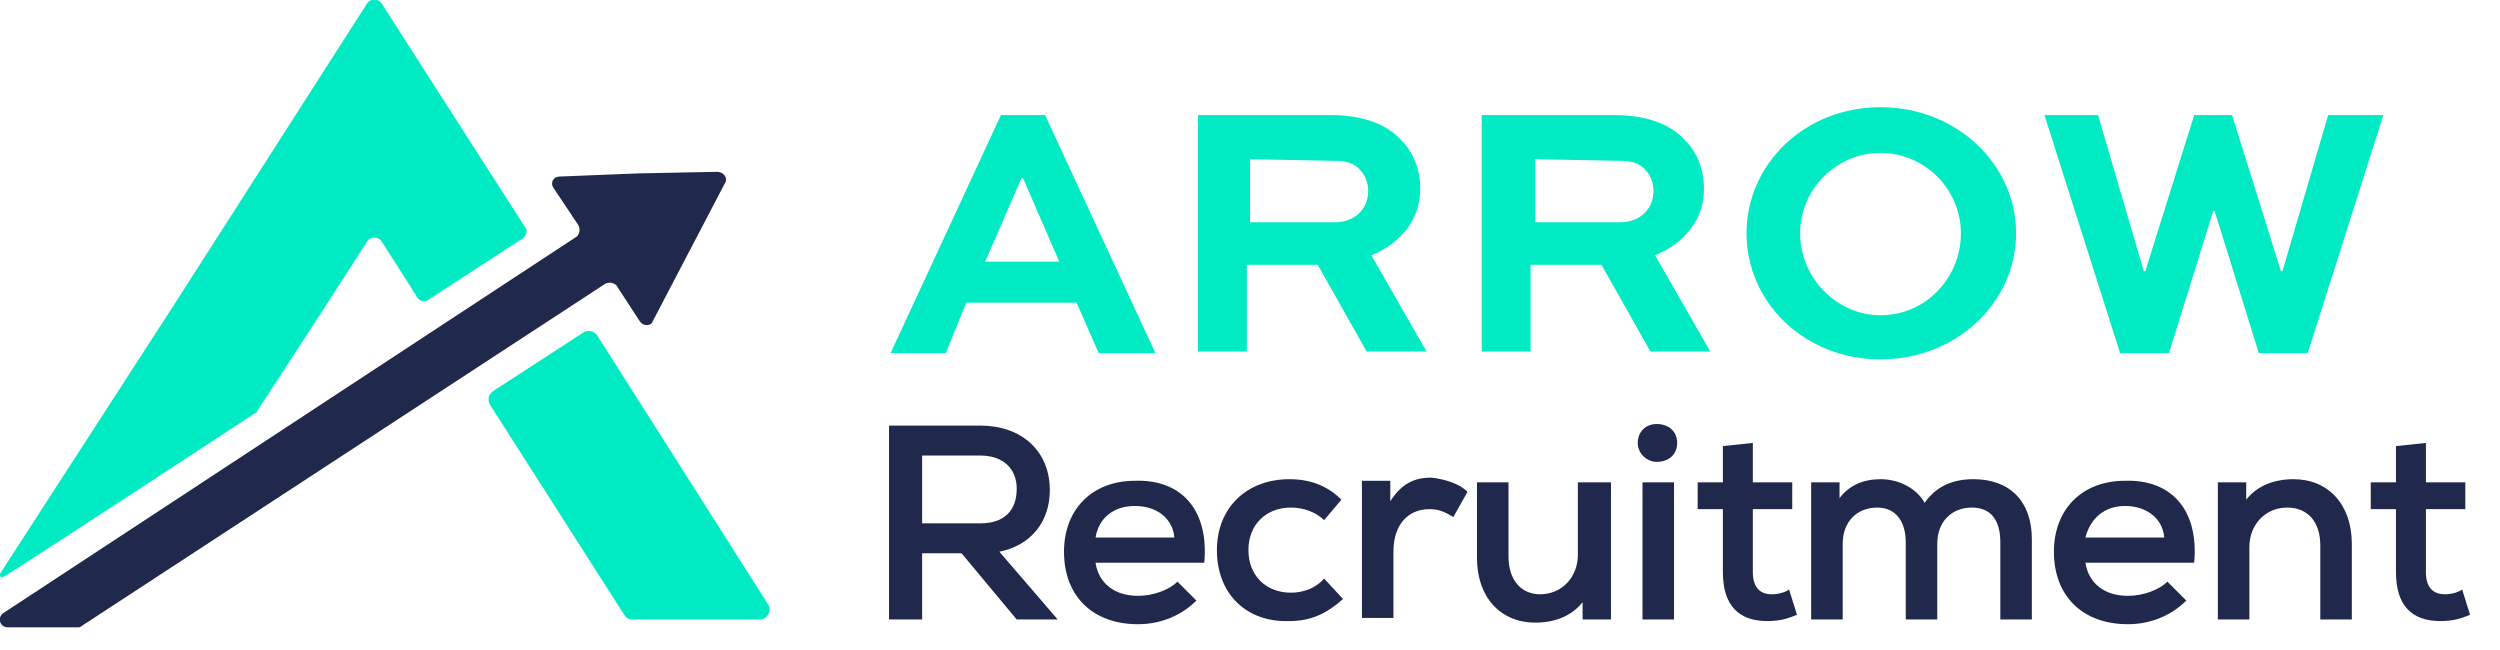
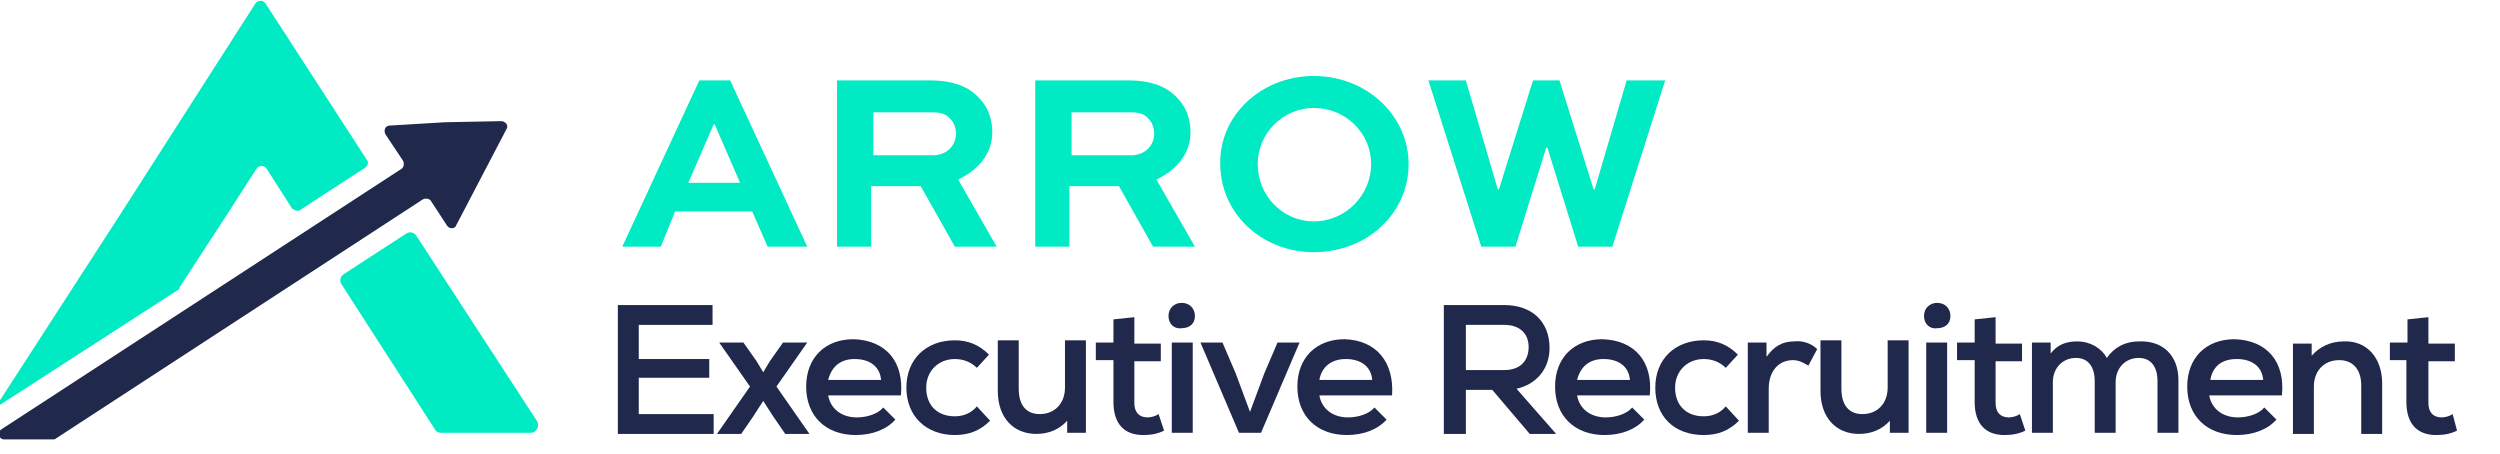
- <svg xmlns="http://www.w3.org/2000/svg" version="1.1" id="Layer_2_00000052807132029509680130000001610037948481132466_" x="0px" y="0px" viewBox="0 0 158.6 41.2" style="enable-background:new 0 0 158.6 41.2;" xml:space="preserve">
+ <svg xmlns="http://www.w3.org/2000/svg" version="1.1" id="Layer_2_00000052807132029509680130000001610037948481132466_" x="0px" y="0px" viewBox="0 0 227 41.2" style="enable-background:new 0 0 227 41.2;" xml:space="preserve">
  <style type="text/css">
	.st0{fill:#00EAC3;}
	.st1{fill:#20294C;}
- 	.st2{enable-background:new    ;}
</style>
-   <g id="Layer_1-2">
-     <path class="st0" d="M16.2,26.2c0.1,0,0.1-0.1,0.1-0.1l4.3-6.6l2.7-4.2c0.2-0.3,0.7-0.3,0.9,0l2.3,3.6c0.1,0.2,0.5,0.3,0.7,0.1   l6-3.9c0.2-0.2,0.3-0.5,0.1-0.7L24.2,0.2c-0.2-0.3-0.7-0.3-0.9,0L11,19.4l-11,17c-0.1,0.1,0.1,0.3,0.2,0.2   C0.2,36.7,16.2,26.2,16.2,26.2z" />
-     <path class="st0" d="M37,21.1l-5.7,3.7c-0.3,0.2-0.4,0.6-0.2,0.9L39.6,39c0.1,0.2,0.3,0.3,0.5,0.3h8.1c0.5,0,0.8-0.6,0.5-1   L37.9,21.3C37.7,21,37.3,20.9,37,21.1L37,21.1z" />
-     <path class="st1" d="M40.5,11l-5,0.2c-0.4,0-0.6,0.4-0.4,0.7l1.6,2.4c0.1,0.2,0.1,0.5-0.1,0.7L0.2,38.9c-0.4,0.3-0.2,0.9,0.3,0.9   h4.4c0.1,0,0.2,0,0.3-0.1L38.4,18c0.2-0.1,0.5-0.1,0.7,0.1l1.5,2.3c0.2,0.3,0.7,0.3,0.8,0l2.3-4.4l2.3-4.4c0.2-0.3-0.1-0.7-0.5-0.7   L40.5,11L40.5,11z" />
-     <path class="st0" d="M63.5,7.3h2.8l7,15.1h-3.6l-1.4-3.2h-7L60,22.4h-3.5L63.5,7.3L63.5,7.3z M62.5,16.6h4.7l-2.3-5.3h-0.1   L62.5,16.6z" />
-     <path class="st0" d="M76,22.4V7.3h8.4c2.1,0,3.6,0.6,4.5,1.6c0.8,0.8,1.2,1.9,1.2,3.1c0,1.9-1.2,3.4-3.1,4.2l3.5,6.1h-3.8l-3.1-5.5   h-4.5v5.5H76L76,22.4z M79.3,10.1v4h5.4c1.2,0,2.1-0.8,2.1-2c0-0.5-0.2-1-0.5-1.3c-0.5-0.6-1.2-0.6-1.8-0.6L79.3,10.1L79.3,10.1z" />
-     <path class="st0" d="M94,22.4V7.3h8.4c2.1,0,3.6,0.6,4.5,1.6c0.8,0.8,1.2,1.9,1.2,3.1c0,1.9-1.2,3.4-3.1,4.2l3.5,6.1h-3.8l-3.1-5.5   h-4.5v5.5H94L94,22.4z M97.4,10.1v4h5.4c1.2,0,2.1-0.8,2.1-2c0-0.5-0.2-1-0.5-1.3c-0.5-0.6-1.2-0.6-1.8-0.6L97.4,10.1L97.4,10.1z" />
-     <path class="st0" d="M119.3,6.8c4.8,0,8.6,3.6,8.6,8s-3.8,8-8.6,8s-8.5-3.6-8.5-8S114.5,6.8,119.3,6.8z M119.3,20   c2.9,0,5.1-2.4,5.1-5.2s-2.3-5.1-5.1-5.1s-5.1,2.3-5.1,5.1S116.5,20,119.3,20z" />
-     <path class="st0" d="M133.1,7.3l2.9,9.9h0.1l3.1-9.9h2.4l3.1,9.9h0.1l2.9-9.9h3.5l-4.8,15.1h-3.1l-2.8-9h-0.1l-2.8,9h-3.1   l-4.8-15.1L133.1,7.3L133.1,7.3z" />
-     <g class="st2">
-       <path class="st1" d="M61,35.1h-2.5v4.2h-2.1V27h5.8c2.6,0,4.4,1.6,4.4,4.1c0,2-1.2,3.5-3.2,3.9l3.7,4.3h-2.6L61,35.1z M62.2,28.9    h-3.7v4.3h3.7c1.5,0,2.3-0.8,2.3-2.2C64.5,29.7,63.6,28.9,62.2,28.9z" />
+   <g>
+     <path class="st0" d="M16.2,26.3c0.1,0,0.1-0.1,0.1-0.2l4.3-6.6l2.7-4.2c0.2-0.3,0.7-0.3,0.9,0l2.3,3.6c0.2,0.2,0.5,0.3,0.7,0.2   l6-3.9c0.2-0.2,0.3-0.5,0.1-0.7L24.1,0.3c-0.2-0.3-0.7-0.3-0.9,0L10.9,19.5l-11,17c-0.1,0.1,0.1,0.3,0.2,0.2L16.2,26.3z" />
+     <path class="st0" d="M36.9,21.2l-5.7,3.7c-0.3,0.2-0.4,0.6-0.2,0.9l8.5,13.2c0.1,0.2,0.3,0.3,0.6,0.3h8.1c0.5,0,0.8-0.6,0.6-1   L37.8,21.4C37.6,21.1,37.2,21,36.9,21.2z" />
+     <path class="st1" d="M40.4,11.1l-5,0.3c-0.4,0-0.6,0.4-0.4,0.8l1.6,2.4c0.1,0.2,0.1,0.5-0.1,0.7L0.1,39c-0.4,0.3-0.2,0.9,0.3,0.9   h4.4c0.1,0,0.2,0,0.3-0.1l33.3-21.7c0.2-0.1,0.5-0.1,0.7,0.1l1.5,2.3c0.2,0.3,0.7,0.3,0.8,0l2.3-4.4l2.3-4.4   c0.2-0.3-0.1-0.7-0.5-0.7L40.4,11.1z" />
+     <g>
+       <path class="st0" d="M63.5,7.3h2.8l7,15.1h-3.6l-1.4-3.2h-7L60,22.4h-3.5L63.5,7.3z M62.5,16.6h4.7l-2.3-5.3h-0.1L62.5,16.6z" />
+       <path class="st0" d="M76,22.4V7.3h8.4c2.2,0,3.6,0.6,4.5,1.6c0.8,0.8,1.2,1.9,1.2,3.1c0,1.9-1.2,3.4-3.1,4.3l3.5,6.1h-3.8    l-3.1-5.5h-4.5v5.5H76z M79.3,10.1v4h5.4c1.2,0,2.1-0.8,2.1-2c0-0.5-0.2-1-0.5-1.3c-0.5-0.6-1.2-0.6-1.8-0.6H79.3z" />
+       <path class="st0" d="M94,22.4V7.3h8.4c2.2,0,3.6,0.6,4.5,1.6c0.8,0.8,1.2,1.9,1.2,3.1c0,1.9-1.2,3.4-3.1,4.3l3.5,6.1h-3.8    l-3.1-5.5h-4.5v5.5H94z M97.3,10.1v4h5.4c1.2,0,2.1-0.8,2.1-2c0-0.5-0.2-1-0.5-1.3c-0.5-0.6-1.2-0.6-1.8-0.6H97.3z" />
+       <path class="st0" d="M119.3,6.9c4.8,0,8.6,3.6,8.6,8c0,4.5-3.8,8-8.6,8s-8.5-3.6-8.5-8C110.7,10.5,114.5,6.9,119.3,6.9z     M119.3,20.1c2.9,0,5.2-2.4,5.2-5.2c0-2.8-2.3-5.1-5.2-5.1c-2.8,0-5.1,2.3-5.1,5.1C114.2,17.7,116.4,20.1,119.3,20.1z" />
+       <path class="st0" d="M133.1,7.3l2.9,9.9h0.1l3.1-9.9h2.4l3.1,9.9h0.1l2.9-9.9h3.5l-4.8,15.1h-3.1l-2.8-9h-0.1l-2.8,9h-3.1    l-4.8-15.1H133.1z" />
    </g>
-     <g class="st2">
-       <path class="st1" d="M76.4,35.7h-6.9c0.2,1.3,1.2,2.1,2.7,2.1c1,0,2-0.4,2.5-0.9l1.2,1.2c-0.9,0.9-2.2,1.5-3.7,1.5    c-2.9,0-4.7-1.8-4.7-4.6c0-2.7,1.8-4.5,4.5-4.5C75,30.4,76.7,32.4,76.4,35.7z M69.5,34.1h5c-0.1-1.2-1.1-2-2.5-2    C70.6,32.1,69.7,32.9,69.5,34.1z" />
-       <path class="st1" d="M77.2,34.9c0-2.7,1.9-4.5,4.6-4.5c1.3,0,2.4,0.4,3.3,1.3L84,33c-0.5-0.5-1.3-0.8-2.1-0.8    c-1.6,0-2.7,1.1-2.7,2.7c0,1.6,1.1,2.7,2.7,2.7c0.8,0,1.6-0.3,2.1-0.9l1.2,1.3c-1,0.9-2,1.4-3.4,1.4    C79.1,39.5,77.2,37.7,77.2,34.9z" />
-       <path class="st1" d="M93.1,31.2l-0.9,1.6c-0.5-0.3-0.9-0.5-1.5-0.5c-1.4,0-2.3,1-2.3,2.7v4.2h-2v-8.7h1.8l0,1.3    c0.7-1.1,1.5-1.5,2.6-1.5C91.7,30.4,92.6,30.7,93.1,31.2z" />
-       <path class="st1" d="M102.2,30.6v8.7h-1.8l0-1.1c-0.7,0.9-1.8,1.3-3,1.3c-2.2,0-3.7-1.6-3.7-4.1v-4.8h2v4.7c0,1.5,0.8,2.4,2,2.4    c1.4,0,2.4-1.1,2.4-2.5v-4.6H102.2z" />
-       <path class="st1" d="M103.9,28.1c0-0.7,0.5-1.2,1.2-1.2c0.8,0,1.3,0.5,1.3,1.2c0,0.7-0.5,1.2-1.3,1.2    C104.5,29.3,103.9,28.8,103.9,28.1z M104.2,30.6h2v8.7h-2V30.6z" />
-       <path class="st1" d="M114,39c-0.7,0.3-1.2,0.4-1.9,0.4c-1.8,0-2.8-1-2.8-3.1v-4h-1.6v-1.7h1.6v-2.3l1.9-0.2v2.5h2.5v1.7h-2.5v4    c0,0.9,0.4,1.4,1.2,1.4c0.4,0,0.8-0.1,1.1-0.3L114,39z" />
-       <path class="st1" d="M128.9,34.2v5.1h-2v-4.9c0-1.4-0.6-2.2-1.8-2.2c-1.3,0-2.2,0.9-2.2,2.3v4.8h-2v-4.9c0-1.4-0.7-2.2-1.8-2.2    c-1.3,0-2.2,0.9-2.2,2.3v4.8h-2v-8.7h1.8l0,1c0.6-0.8,1.5-1.2,2.6-1.2c1.2,0,2.3,0.6,2.8,1.5c0.7-1,1.7-1.5,3.1-1.5    C127.5,30.4,128.9,31.8,128.9,34.2z" />
-       <path class="st1" d="M139.2,35.7h-6.9c0.2,1.3,1.2,2.1,2.7,2.1c1,0,2-0.4,2.5-0.9l1.2,1.2c-0.9,0.9-2.2,1.5-3.7,1.5    c-2.9,0-4.7-1.8-4.7-4.6c0-2.7,1.8-4.5,4.5-4.5C137.8,30.4,139.5,32.4,139.2,35.7z M132.3,34.1h5c-0.1-1.2-1.1-2-2.5-2    C133.5,32.1,132.6,32.9,132.3,34.1z" />
-     </g>
-     <g class="st2">
-       <path class="st1" d="M149.2,34.5v4.8h-2v-4.7c0-1.5-0.8-2.4-2.1-2.4c-1.4,0-2.4,1.1-2.4,2.5v4.6h-2v-8.7h1.8l0,1.1    c0.7-0.9,1.8-1.3,3-1.3C147.7,30.4,149.2,32,149.2,34.5z" />
-     </g>
-     <g class="st2">
-       <path class="st1" d="M156.7,39c-0.7,0.3-1.2,0.4-1.9,0.4c-1.8,0-2.8-1-2.8-3.1v-4h-1.6v-1.7h1.6v-2.3l1.9-0.2v2.5h2.5v1.7h-2.5v4    c0,0.9,0.4,1.4,1.2,1.4c0.4,0,0.8-0.1,1.1-0.3L156.7,39z" />
+     <g>
+       <path class="st1" d="M64.8,37.6v1.8h-8.7V27.7h8.6v1.8H58v3.1h6.4v1.7H58v3.3H64.8z" />
+       <path class="st1" d="M73.5,39.4h-2.2l-1.1-1.6l-0.9-1.4l-0.9,1.4l-1.1,1.6h-2.2l3-4.3l-2.8-4h2.2l1.2,1.7l0.6,1l0.6-1l1.2-1.7h2.2    l-2.8,4L73.5,39.4z" />
+       <path class="st1" d="M81.8,35.9h-6.6c0.2,1.2,1.2,2,2.6,2c0.9,0,1.9-0.3,2.4-0.9l1.1,1.1c-0.8,0.9-2.1,1.4-3.6,1.4    c-2.7,0-4.5-1.7-4.5-4.4c0-2.6,1.7-4.3,4.3-4.3C80.5,30.9,82.1,32.9,81.8,35.9z M75.2,34.5H80c-0.1-1.2-1-1.9-2.4-1.9    C76.3,32.6,75.5,33.3,75.2,34.5z" />
+       <path class="st1" d="M82.3,35.2c0-2.6,1.8-4.3,4.4-4.3c1.2,0,2.2,0.4,3.1,1.3l-1.1,1.2c-0.5-0.5-1.2-0.8-2-0.8    c-1.5,0-2.6,1.1-2.6,2.6c0,1.6,1,2.6,2.6,2.6c0.8,0,1.5-0.3,2-0.9l1.2,1.3c-0.9,0.9-1.9,1.3-3.2,1.3    C84.1,39.5,82.3,37.8,82.3,35.2z" />
+       <path class="st1" d="M98.6,31.1v8.2h-1.7l0-1.1c-0.7,0.8-1.7,1.2-2.8,1.2c-2.1,0-3.5-1.5-3.5-3.9v-4.6h1.9v4.4    c0,1.5,0.7,2.3,1.9,2.3c1.4,0,2.3-1,2.3-2.4v-4.3H98.6z" />
+       <path class="st1" d="M105.7,39.1c-0.6,0.3-1.2,0.4-1.9,0.4c-1.7,0-2.7-1-2.7-3v-3.8h-1.6v-1.6h1.6V29l1.9-0.2v2.4h2.4v1.6H103v3.8    c0,0.8,0.4,1.3,1.2,1.3c0.3,0,0.7-0.1,1-0.3L105.7,39.1z" />
+       <path class="st1" d="M106.1,28.7c0-0.7,0.5-1.2,1.2-1.2c0.7,0,1.2,0.5,1.2,1.2c0,0.7-0.5,1.1-1.2,1.1    C106.6,29.9,106.1,29.4,106.1,28.7z M106.4,31.1h1.9v8.2h-1.9V31.1z" />
+       <path class="st1" d="M118,31.1l-3.5,8.2h-2l-3.5-8.2h2l1.2,2.8l1.3,3.5l1.3-3.5l1.2-2.8H118z" />
+       <path class="st1" d="M126.4,35.9h-6.6c0.2,1.2,1.2,2,2.6,2c0.9,0,1.9-0.3,2.4-0.9l1.1,1.1c-0.8,0.9-2.1,1.4-3.6,1.4    c-2.7,0-4.5-1.7-4.5-4.4c0-2.6,1.7-4.3,4.3-4.3C125,30.9,126.6,32.9,126.4,35.9z M119.8,34.5h4.8c-0.1-1.2-1-1.9-2.4-1.9    C120.9,32.6,120,33.3,119.8,34.5z" />
+       <path class="st1" d="M135.5,35.4h-2.4v4h-2V27.7h5.5c2.5,0,4.1,1.5,4.1,3.9c0,1.9-1.2,3.3-3,3.7l3.6,4.1h-2.4L135.5,35.4z     M136.6,29.5h-3.5v4.1h3.5c1.4,0,2.2-0.8,2.2-2.1C138.8,30.3,138,29.5,136.6,29.5z" />
+       <path class="st1" d="M149.8,35.9h-6.6c0.2,1.2,1.2,2,2.6,2c0.9,0,1.9-0.3,2.4-0.9l1.1,1.1c-0.8,0.9-2.1,1.4-3.6,1.4    c-2.7,0-4.5-1.7-4.5-4.4c0-2.6,1.7-4.3,4.3-4.3C148.5,30.9,150.1,32.9,149.8,35.9z M143.2,34.5h4.8c-0.1-1.2-1-1.9-2.4-1.9    C144.3,32.6,143.5,33.3,143.2,34.5z" />
+       <path class="st1" d="M150.3,35.2c0-2.6,1.8-4.3,4.4-4.3c1.2,0,2.2,0.4,3.1,1.3l-1.1,1.2c-0.5-0.5-1.2-0.8-2-0.8    c-1.5,0-2.6,1.1-2.6,2.6c0,1.6,1,2.6,2.6,2.6c0.8,0,1.5-0.3,2-0.9l1.2,1.3c-0.9,0.9-1.9,1.3-3.2,1.3    C152,39.5,150.3,37.8,150.3,35.2z" />
+       <path class="st1" d="M165,31.7l-0.8,1.5c-0.5-0.3-0.9-0.5-1.4-0.5c-1.3,0-2.2,1-2.2,2.6v4h-1.9v-8.2h1.7l0,1.3    c0.7-1,1.5-1.4,2.5-1.4C163.7,30.9,164.5,31.2,165,31.7z" />
+       <path class="st1" d="M173.3,31.1v8.2h-1.7l0-1.1c-0.7,0.8-1.7,1.2-2.8,1.2c-2.1,0-3.5-1.5-3.5-3.9v-4.6h1.9v4.4    c0,1.5,0.7,2.3,1.9,2.3c1.4,0,2.3-1,2.3-2.4v-4.3H173.3z" />
+       <path class="st1" d="M174.7,28.7c0-0.7,0.5-1.2,1.2-1.2c0.7,0,1.2,0.5,1.2,1.2c0,0.7-0.5,1.1-1.2,1.1    C175.2,29.9,174.7,29.4,174.7,28.7z M174.9,31.1h1.9v8.2h-1.9V31.1z" />
+       <path class="st1" d="M183.9,39.1c-0.6,0.3-1.2,0.4-1.9,0.4c-1.7,0-2.7-1-2.7-3v-3.8h-1.6v-1.6h1.6V29l1.9-0.2v2.4h2.4v1.6h-2.4    v3.8c0,0.8,0.4,1.3,1.2,1.3c0.3,0,0.7-0.1,1-0.3L183.9,39.1z" />
+       <path class="st1" d="M197.8,34.5v4.8h-1.9v-4.7c0-1.3-0.6-2.1-1.7-2.1c-1.2,0-2.1,0.9-2.1,2.2v4.6h-1.9v-4.7    c0-1.3-0.6-2.1-1.7-2.1c-1.2,0-2.1,0.9-2.1,2.2v4.6h-1.9v-8.2h1.7l0,1c0.6-0.8,1.4-1.1,2.4-1.1c1.2,0,2.2,0.6,2.7,1.5    c0.7-1,1.7-1.5,2.9-1.5C196.4,30.9,197.8,32.3,197.8,34.5z" />
+       <path class="st1" d="M207.2,35.9h-6.6c0.2,1.2,1.2,2,2.6,2c0.9,0,1.9-0.3,2.4-0.9l1.1,1.1c-0.8,0.9-2.1,1.4-3.6,1.4    c-2.7,0-4.5-1.7-4.5-4.4c0-2.6,1.7-4.3,4.3-4.3C205.9,30.9,207.5,32.9,207.2,35.9z M200.7,34.5h4.8c-0.1-1.2-1-1.9-2.4-1.9    C201.7,32.6,200.9,33.3,200.7,34.5z" />
+       <path class="st1" d="M216.3,34.8v4.6h-1.9v-4.4c0-1.5-0.8-2.3-2-2.3c-1.4,0-2.3,1-2.3,2.4v4.3h-1.9v-8.2h1.7l0,1.1    c0.7-0.8,1.7-1.3,2.9-1.3C214.9,30.9,216.3,32.5,216.3,34.8z" />
+       <path class="st1" d="M223.1,39.1c-0.6,0.3-1.2,0.4-1.9,0.4c-1.7,0-2.7-1-2.7-3v-3.8H217v-1.6h1.6V29l1.9-0.2v2.4h2.4v1.6h-2.4v3.8    c0,0.8,0.4,1.3,1.2,1.3c0.3,0,0.7-0.1,1-0.3L223.1,39.1z" />
    </g>
  </g>
</svg>
